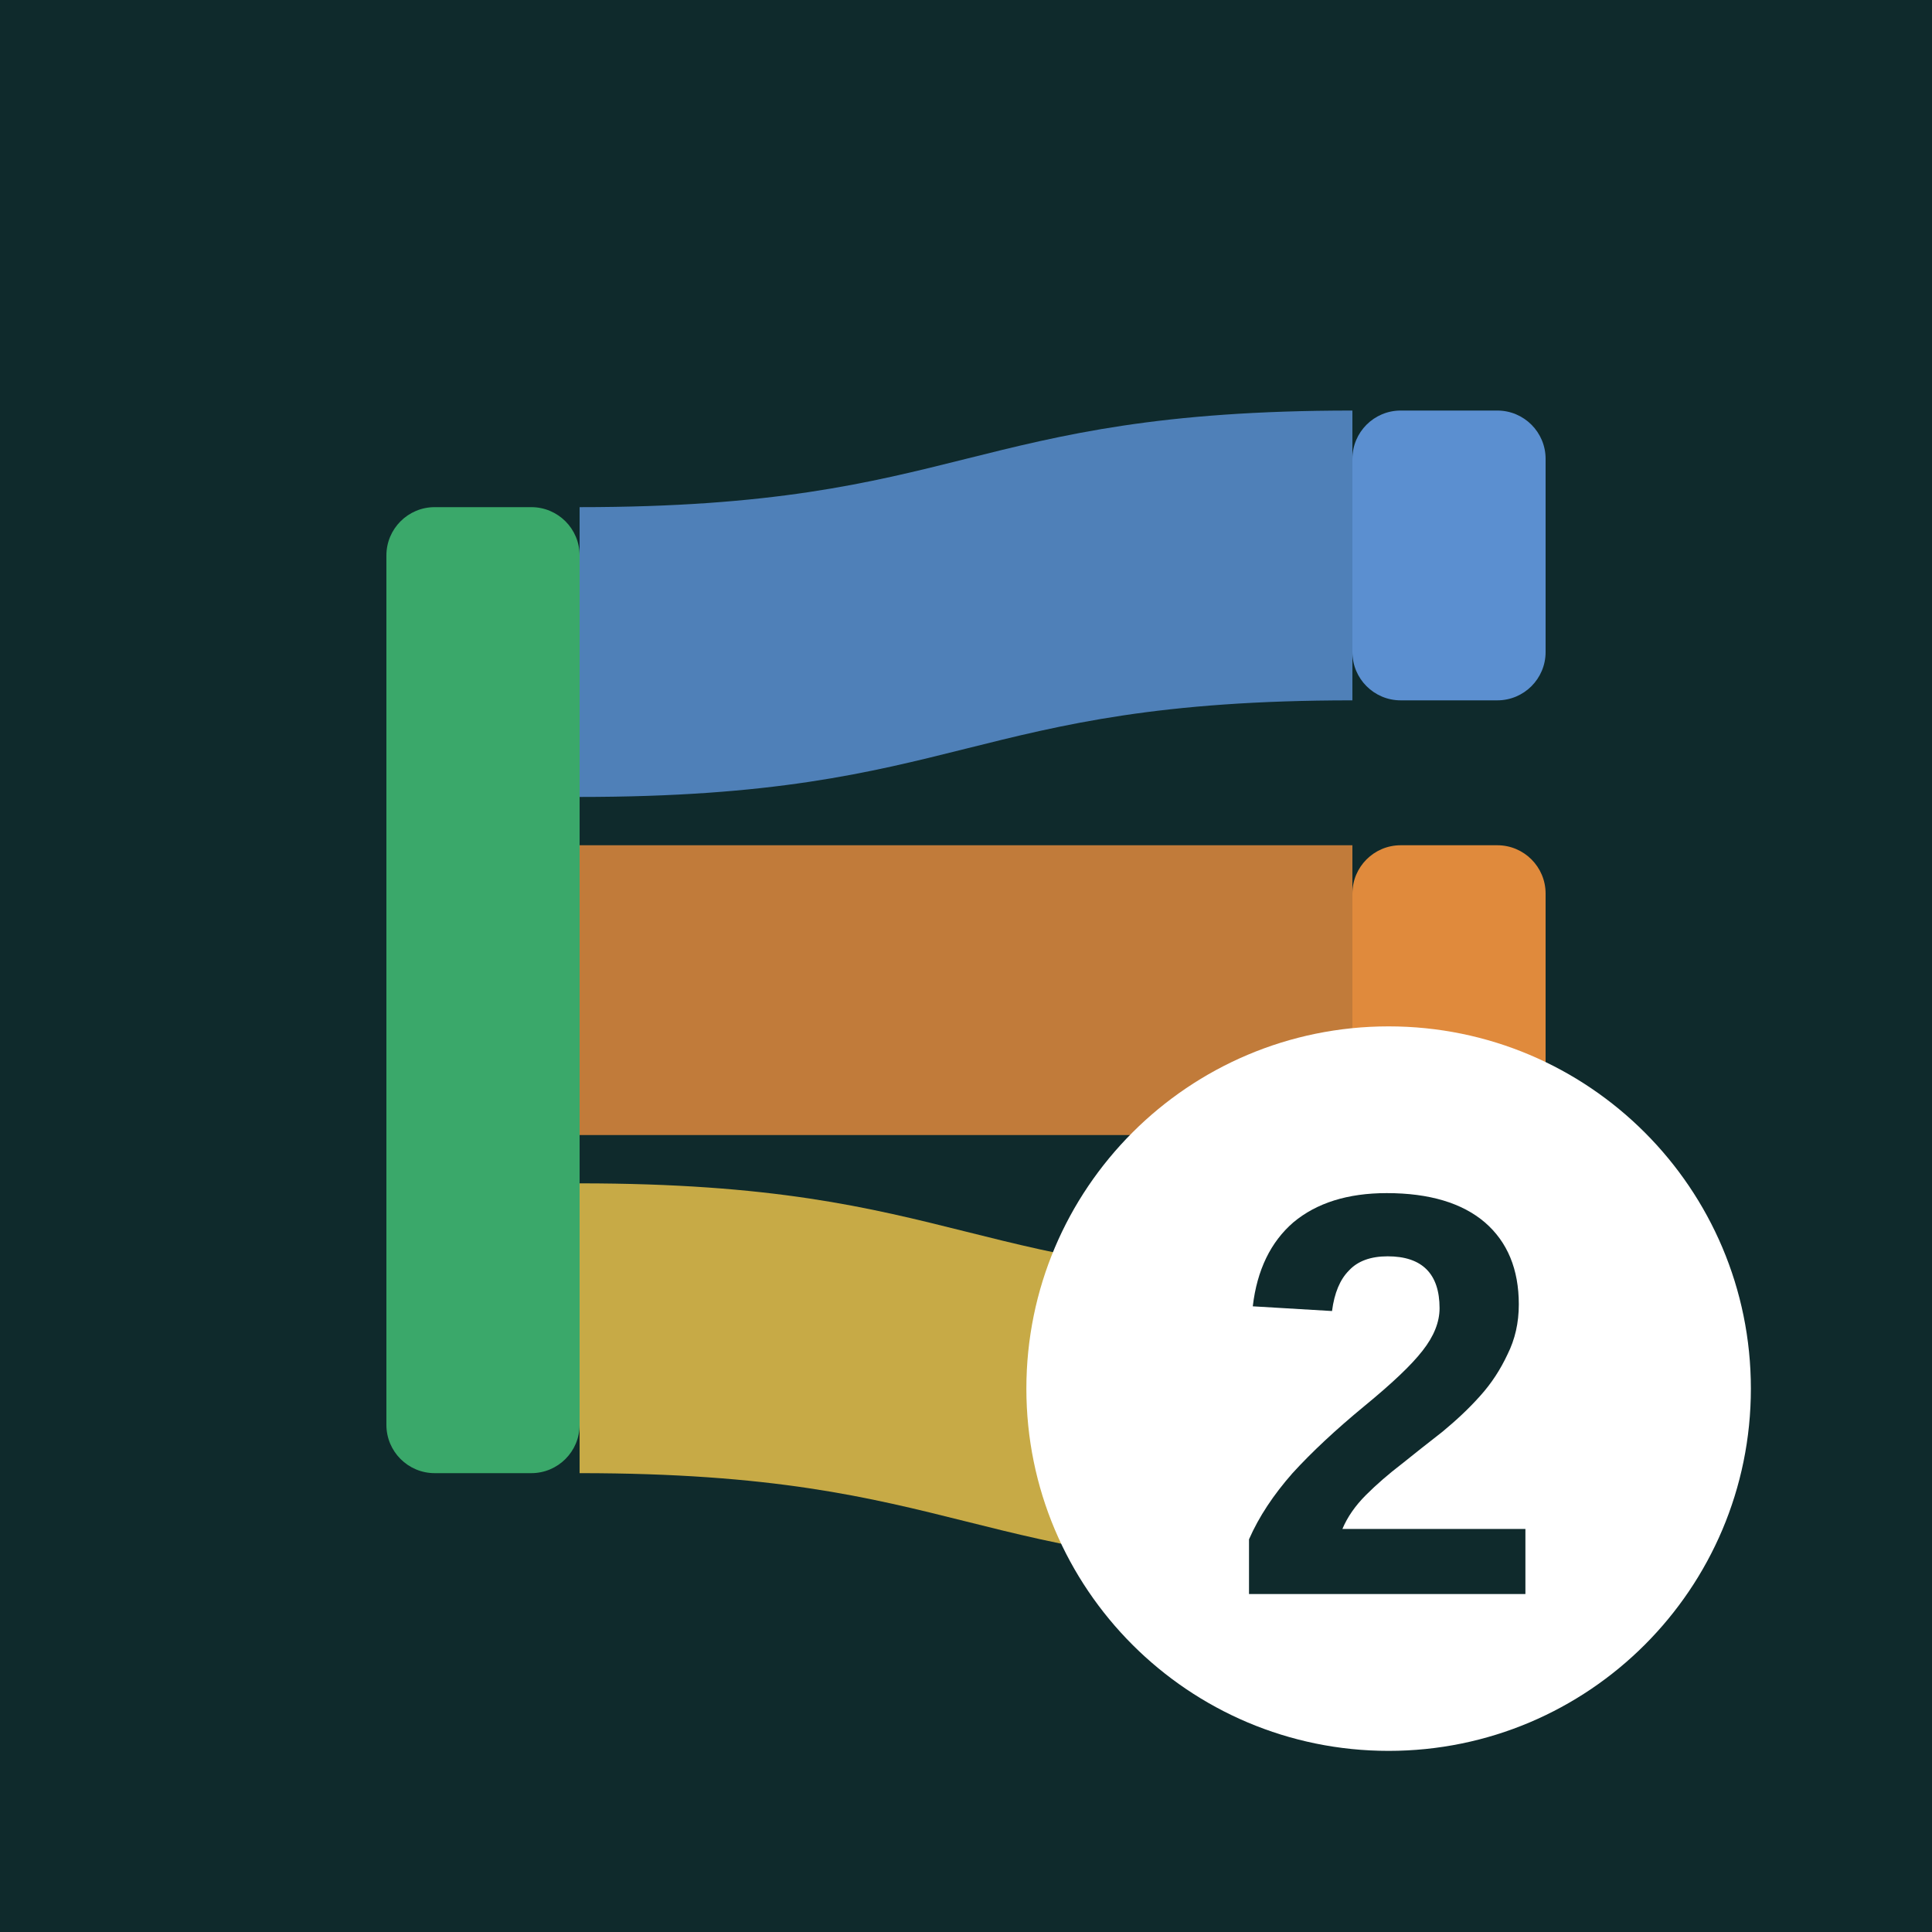
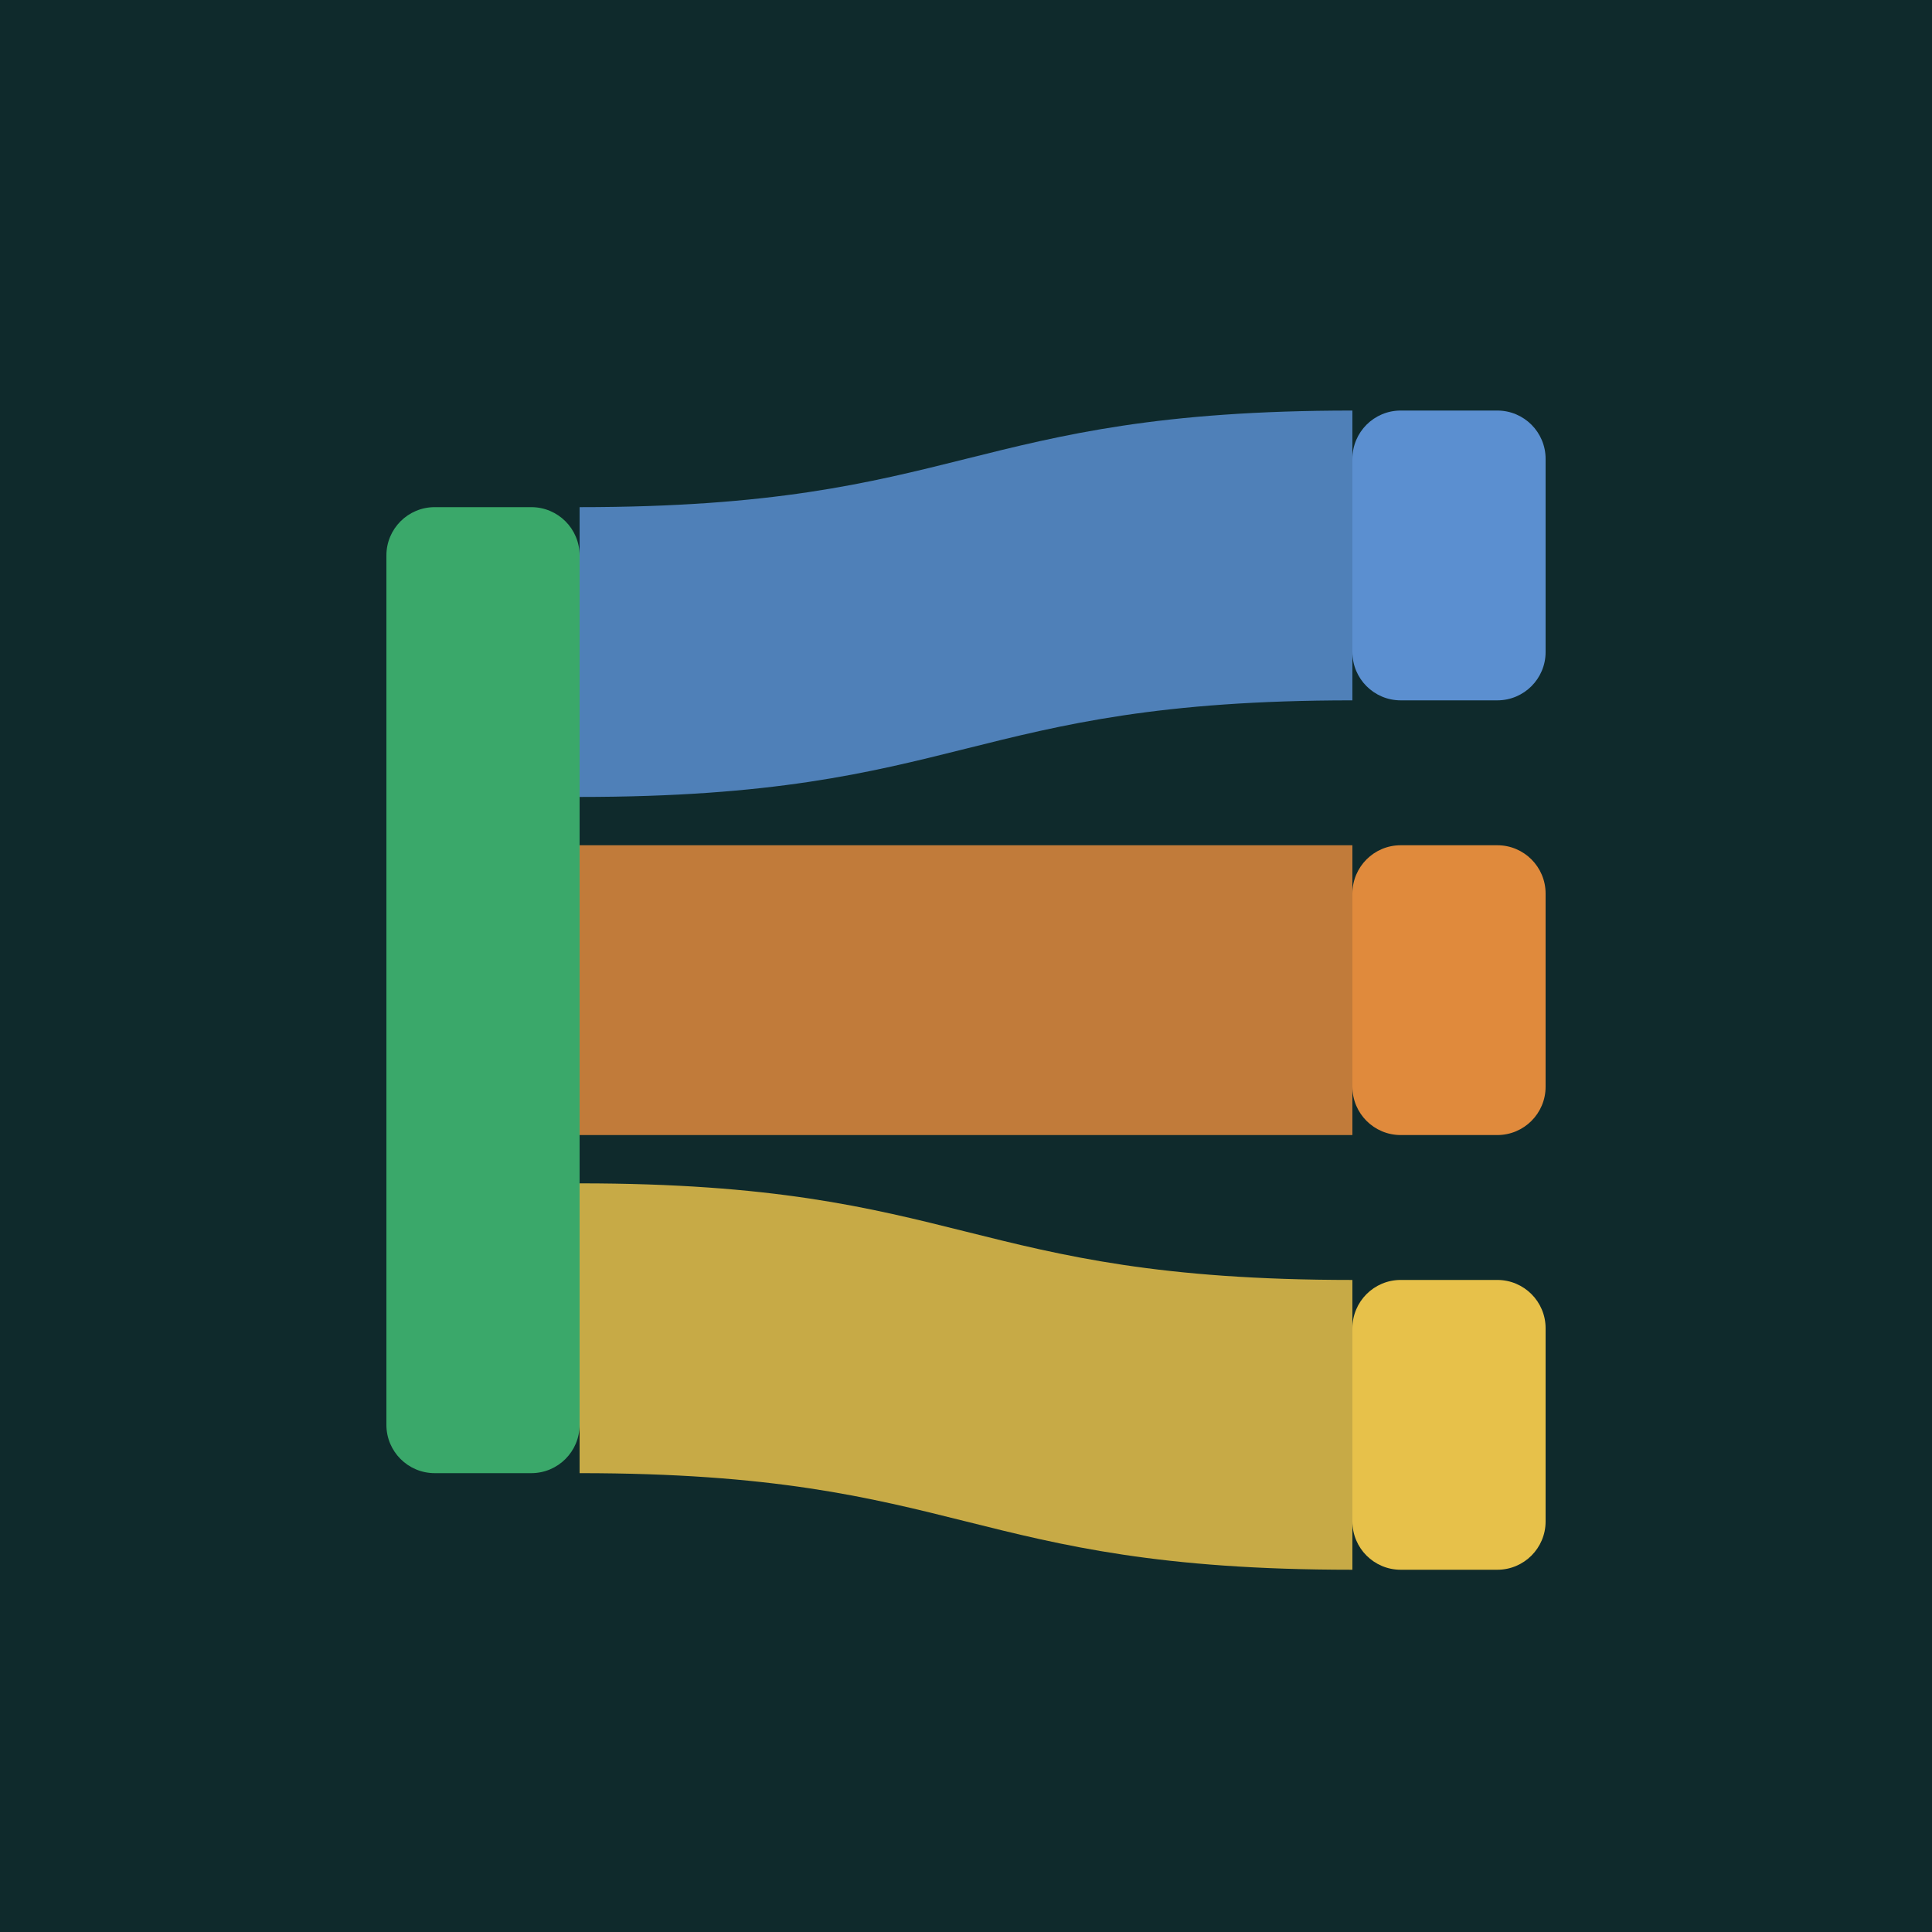
<svg xmlns="http://www.w3.org/2000/svg" viewBox="0 0 32 32">
  <rect width="32" height="32" fill="#0f2a2c" />
  <g transform="translate(3.2 3.6) scale(0.8)">
    <path d="M8 6C16 6 16 4 24 4V10C16 10 16 12 8 12Z" fill="#5b8fd0" opacity=".85" />
    <path d="M8 13H24V19H8Z" fill="#e08a3c" opacity=".85" />
    <path d="M8 20C16 20 16 22 24 22V28C16 28 16 26 8 26Z" fill="#e7c14a" opacity=".85" />
    <rect x="4" y="6" width="4" height="20" rx="1" fill="#3aa86a" />
    <rect x="24" y="4" width="4" height="6" rx="1" fill="#5b8fd0" />
    <rect x="24" y="13" width="4" height="6" rx="1" fill="#e08a3c" />
    <rect x="24" y="22" width="4" height="6" rx="1" fill="#e7c14a" />
  </g>
-   <circle cx="23" cy="23" r="6" fill="#ffffff" />
-   <text x="23" y="26.4" text-anchor="middle" font-family="Segoe UI, Arial, sans-serif" font-size="9.5" font-weight="800" fill="#0f2a2c">2</text>
</svg>
